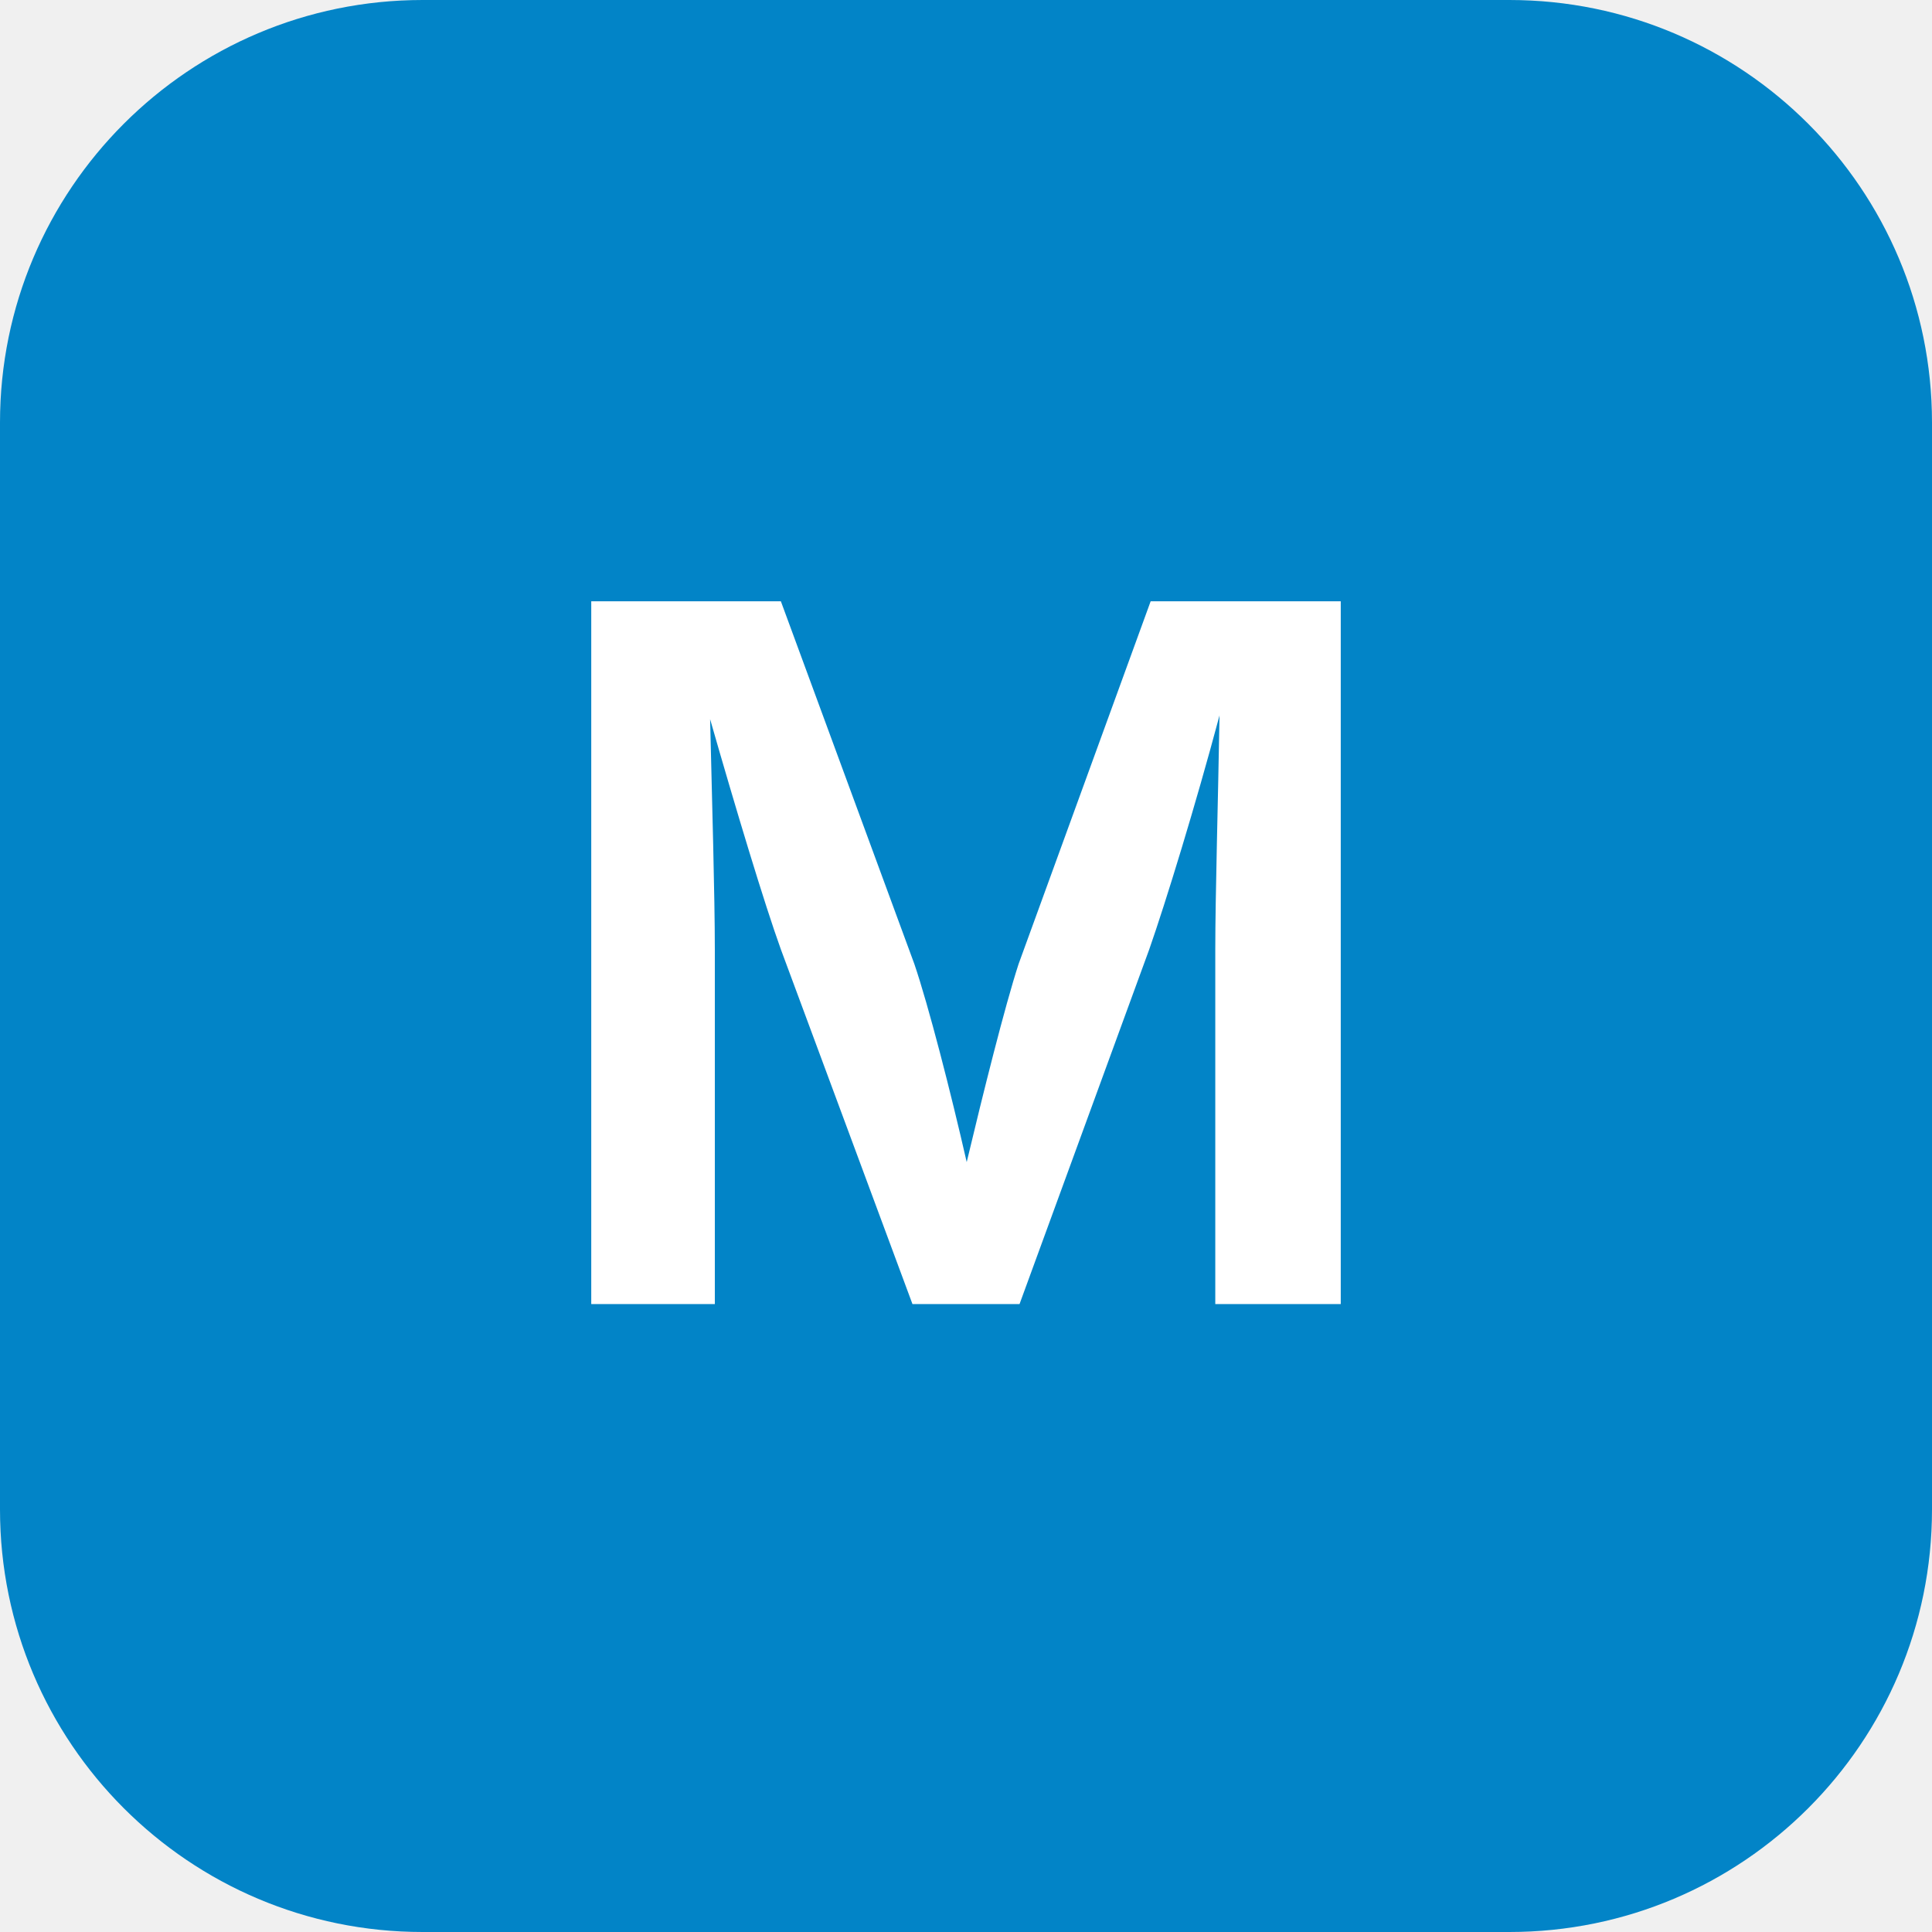
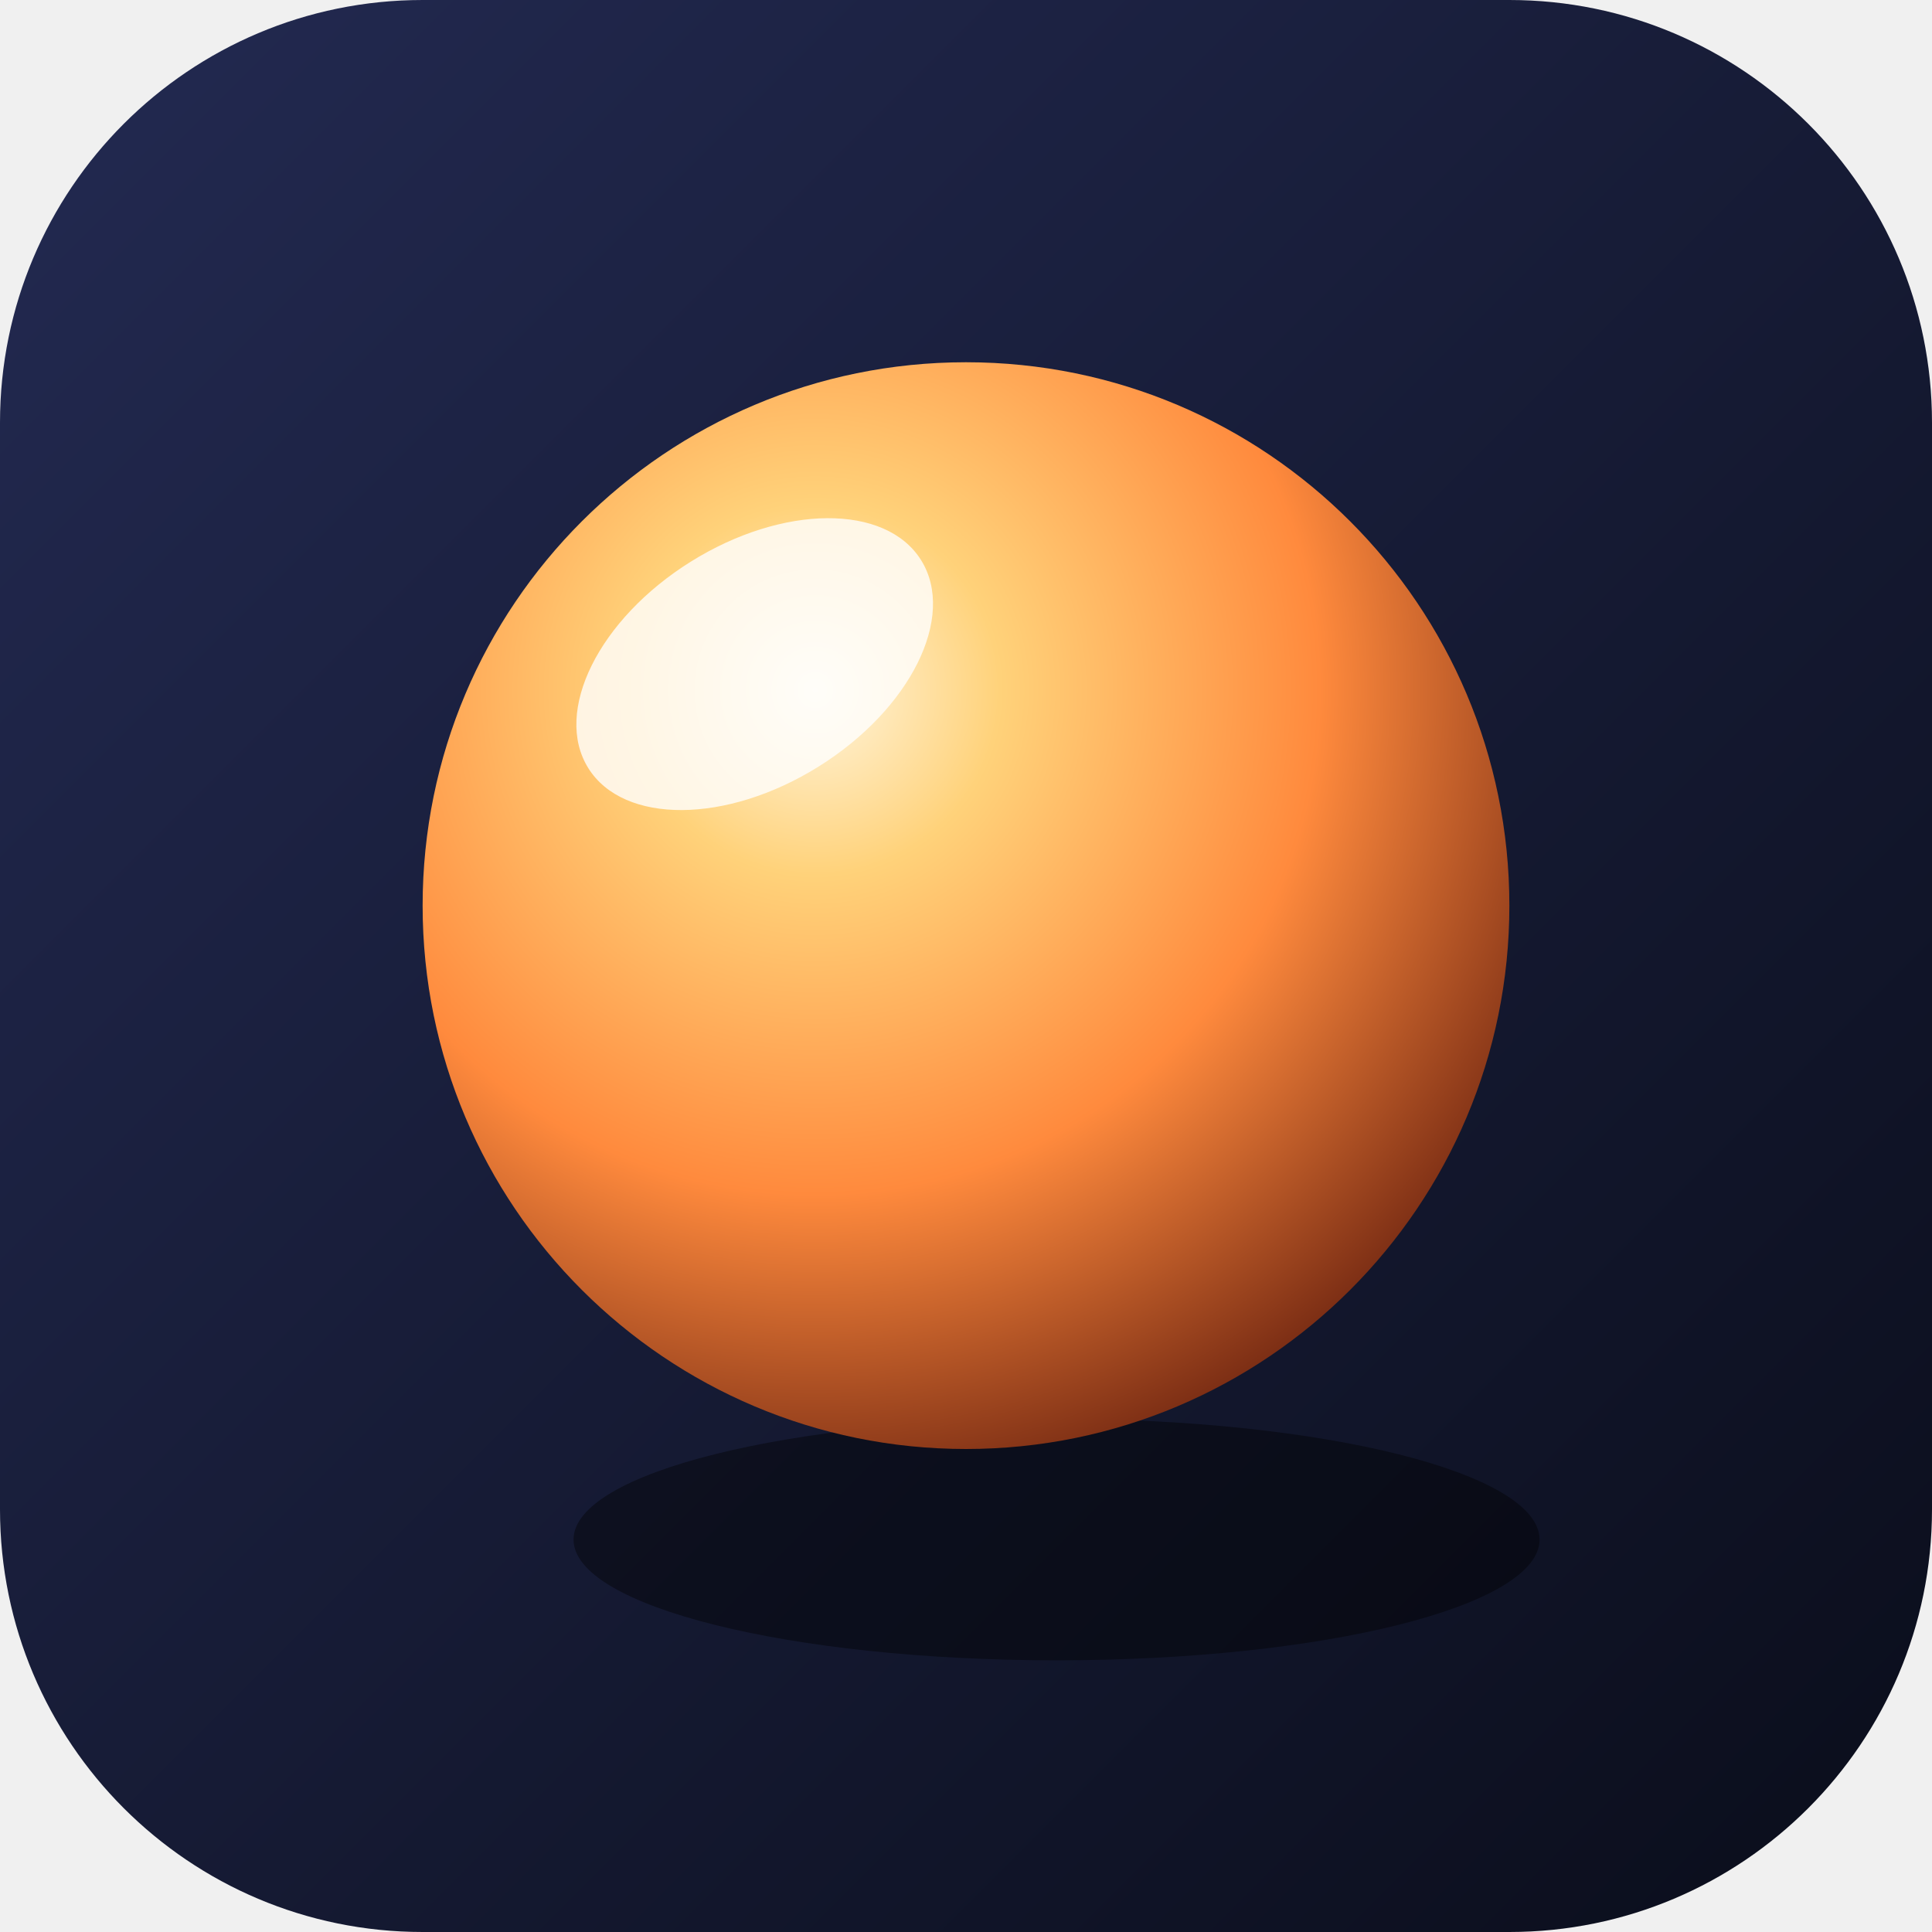
<svg xmlns="http://www.w3.org/2000/svg" viewBox="0 0 64 64">
-   <rect width="64" height="64" rx="14" fill="#0284c7" />
-   <text x="32" y="32" dy="0.35em" text-anchor="middle" font-family="ui-sans-serif, system-ui, -apple-system, sans-serif" font-size="32" font-weight="600" fill="#ffffff">M</text>
+   <defs>
+     <linearGradient id="bg" x1="0" y1="0" x2="1" y2="1">
+       <stop offset="0" stop-color="#232a52" />
+       <stop offset="1" stop-color="#0a0d1a" />
+     </linearGradient>
+     <radialGradient id="m" cx="0.36" cy="0.3" r="0.78">
+       <stop offset="0" stop-color="#fff6e0" />
+       <stop offset="0.22" stop-color="#ffd27a" />
+       <stop offset="0.6" stop-color="#ff8a3d" />
+       <stop offset="1" stop-color="#6e2410" />
+     </radialGradient>
+   </defs>
+   <rect width="64" height="64" rx="14" fill="url(#bg)" />
+   <ellipse cx="35" cy="51" rx="16" ry="4" fill="#000" opacity=".4" />
+   <circle cx="32" cy="30" r="18" fill="url(#m)" />
+   <ellipse cx="25" cy="22" rx="6.5" ry="4" fill="#fff" opacity=".8" transform="rotate(-32 25 22)" />
</svg>
